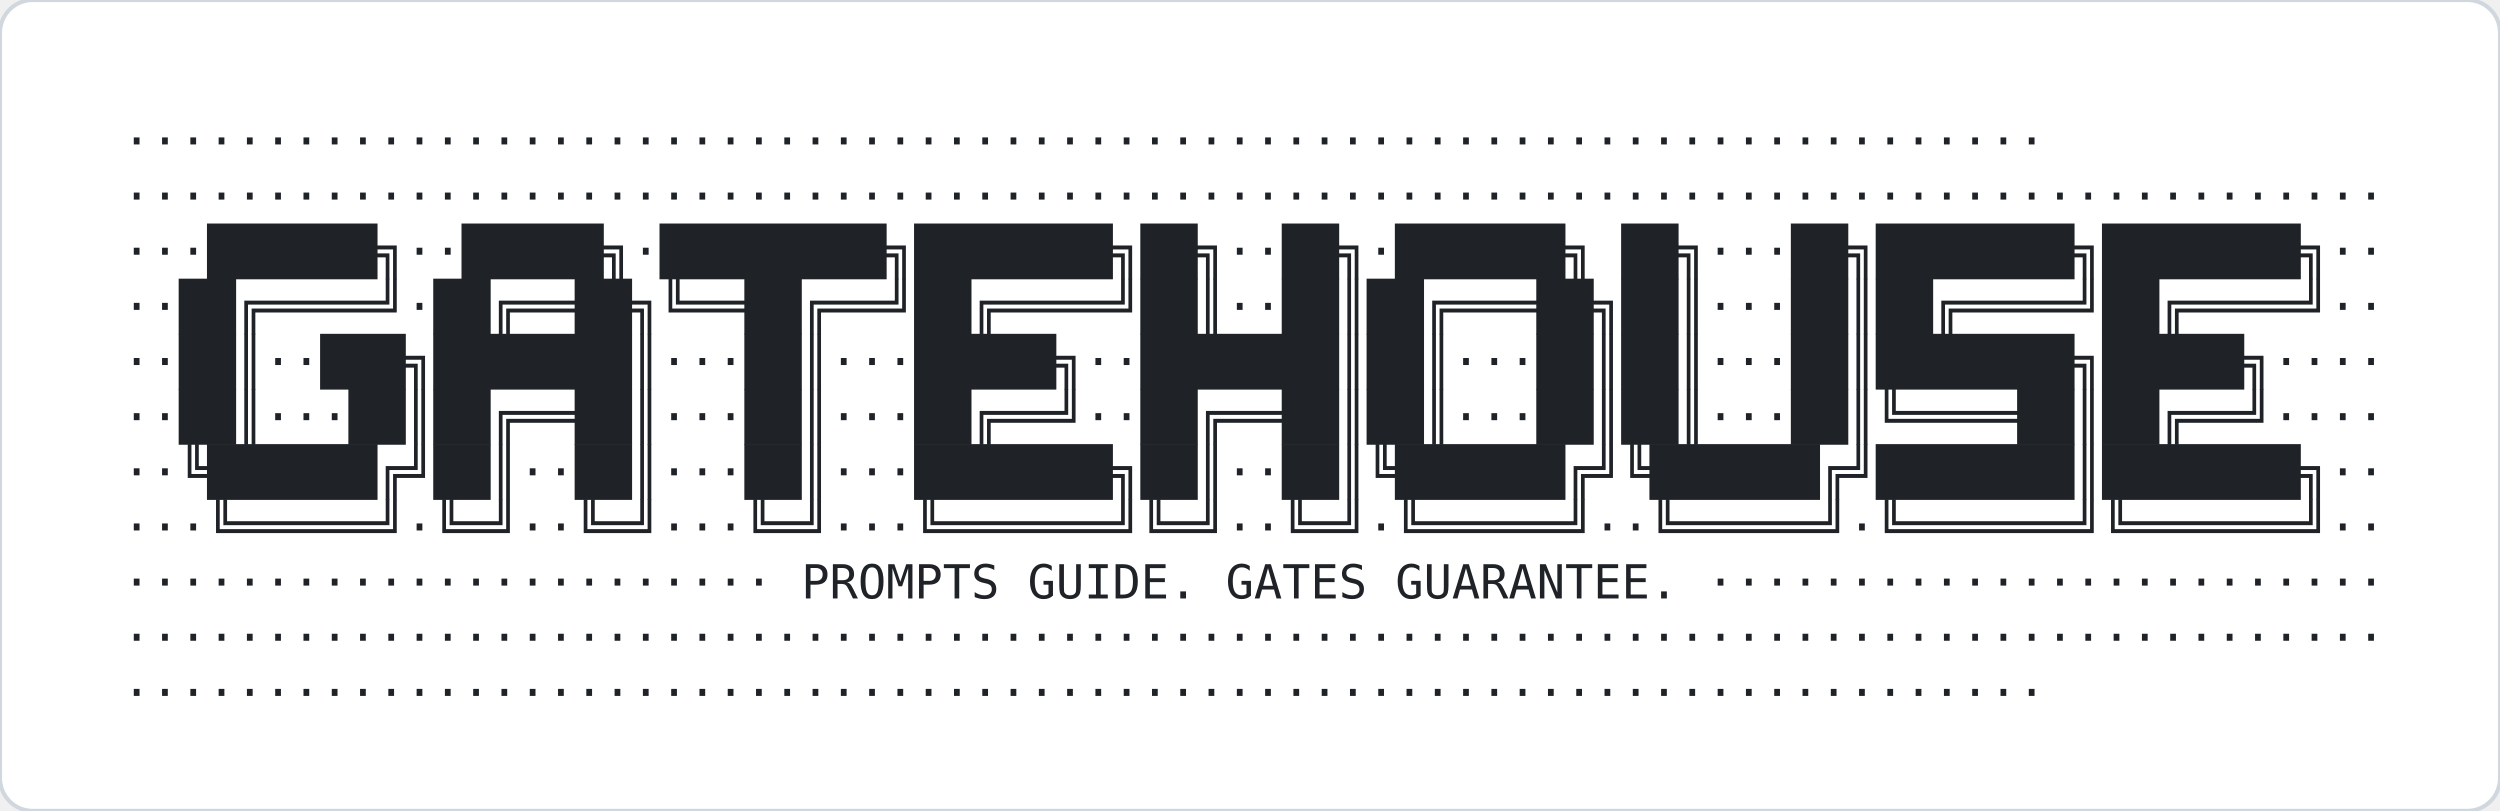
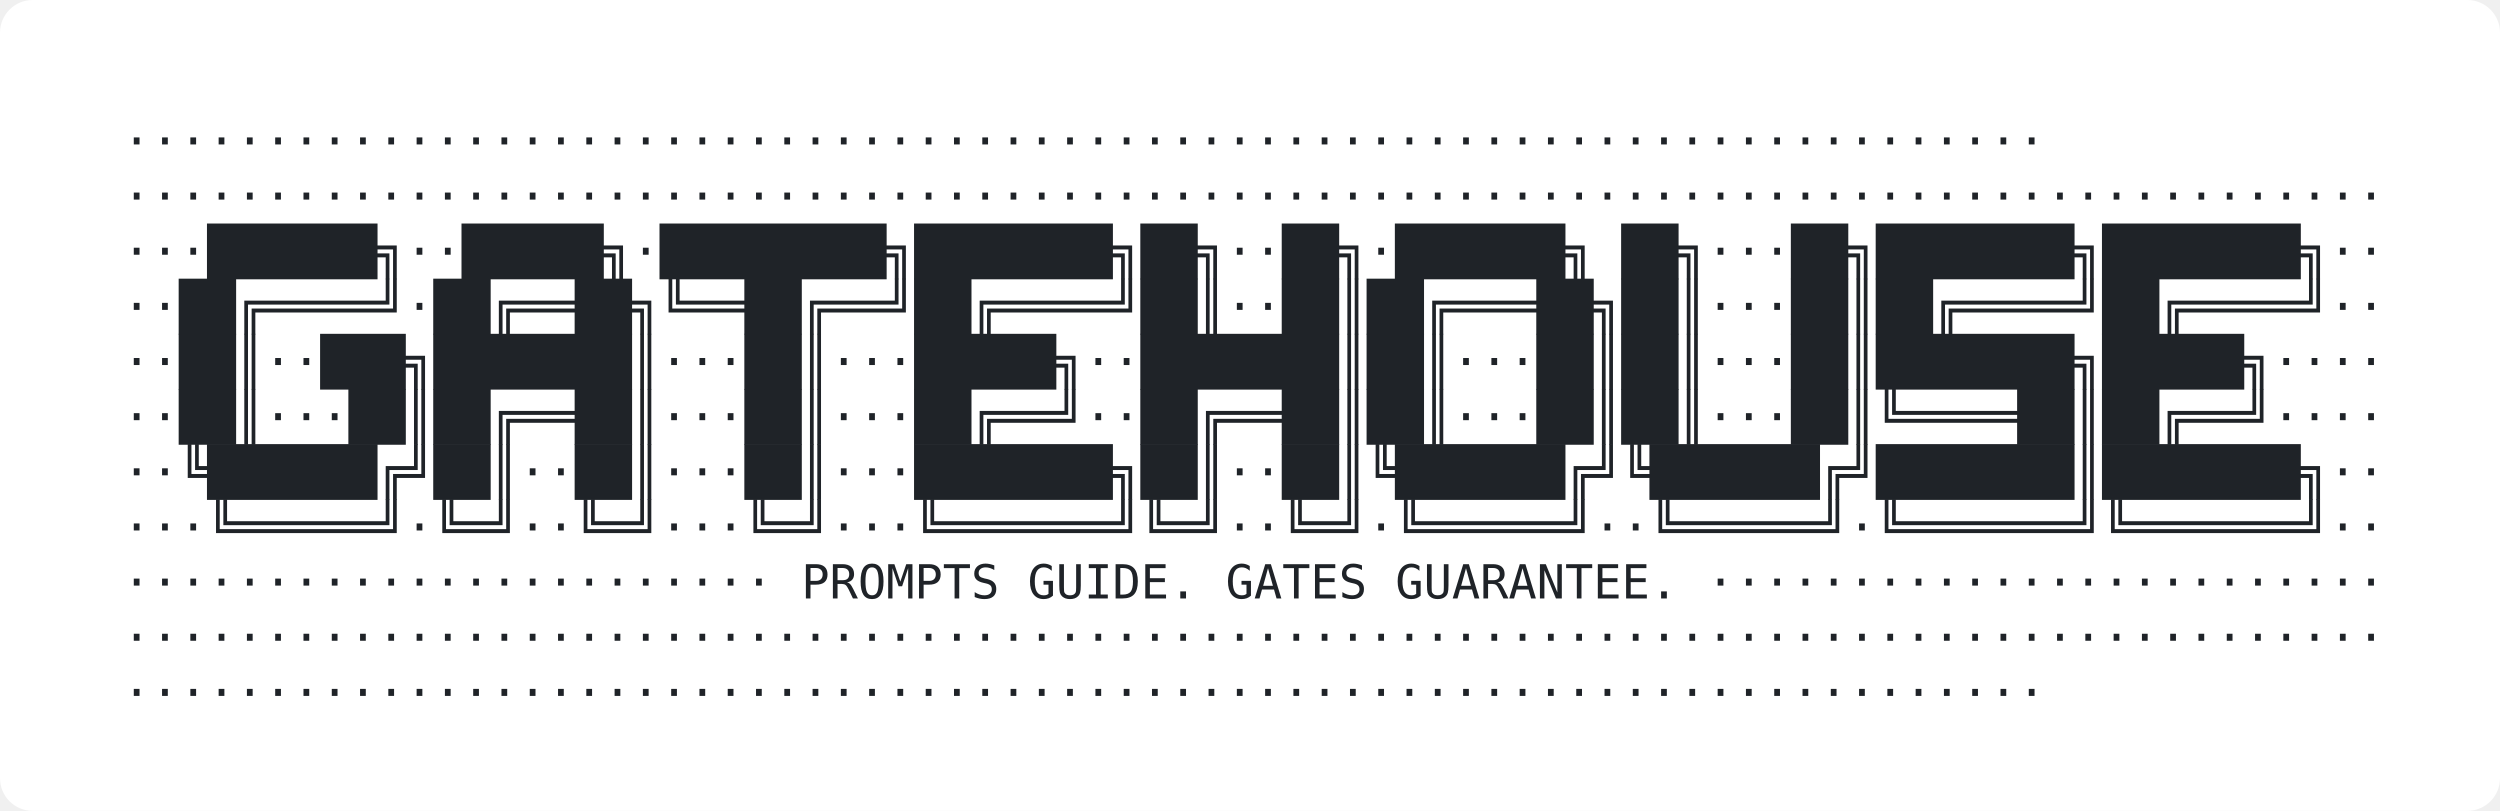
<svg xmlns="http://www.w3.org/2000/svg" viewBox="0 0 612 198.5" fill="none">
-   <rect width="612" height="198.5" rx="8" fill="#ffffff" stroke="#d0d7de" stroke-width="1" />
+   <rect width="612" height="198.5" rx="8" fill="#ffffff" />
  <text font-family="'DejaVu Sans Mono','Menlo','Consolas','Liberation Mono',monospace" font-size="11.5" fill="#1f2328">
    <tspan x="30" y="38.5">      ····································································</tspan>
    <tspan x="30" y="52.0">················································································</tspan>
    <tspan x="30" y="65.5">···██████╗··█████╗·████████╗███████╗██╗··██╗·██████╗ ██╗···██╗███████╗███████╗··</tspan>
    <tspan x="30" y="79.0">··██╔════╝·██╔══██╗╚══██╔══╝██╔════╝██║··██║██╔═══██╗██║···██║██╔════╝██╔════╝··</tspan>
    <tspan x="30" y="92.5">··██║··███╗███████║···██║···█████╗··███████║██║···██║██║···██║███████╗█████╗····</tspan>
    <tspan x="30" y="106.0">··██║···██║██╔══██║···██║···██╔══╝··██╔══██║██║···██║██║···██║╚════██║██╔══╝····</tspan>
    <tspan x="30" y="119.5">··╚██████╔╝██║··██║···██║···███████╗██║··██║╚██████╔╝╚██████╔╝███████║███████╗··</tspan>
    <tspan x="30" y="133.0">···╚═════╝·╚═╝··╚═╝···╚═╝···╚══════╝╚═╝··╚═╝·╚═════╝··╚═════╝·╚══════╝╚══════╝··</tspan>
    <tspan x="30" y="146.5">······················· PROMPTS GUIDE. GATES GUARANTEE. ························</tspan>
    <tspan x="30" y="160.0">················································································</tspan>
    <tspan x="30" y="173.5">      ····································································</tspan>
  </text>
</svg>
